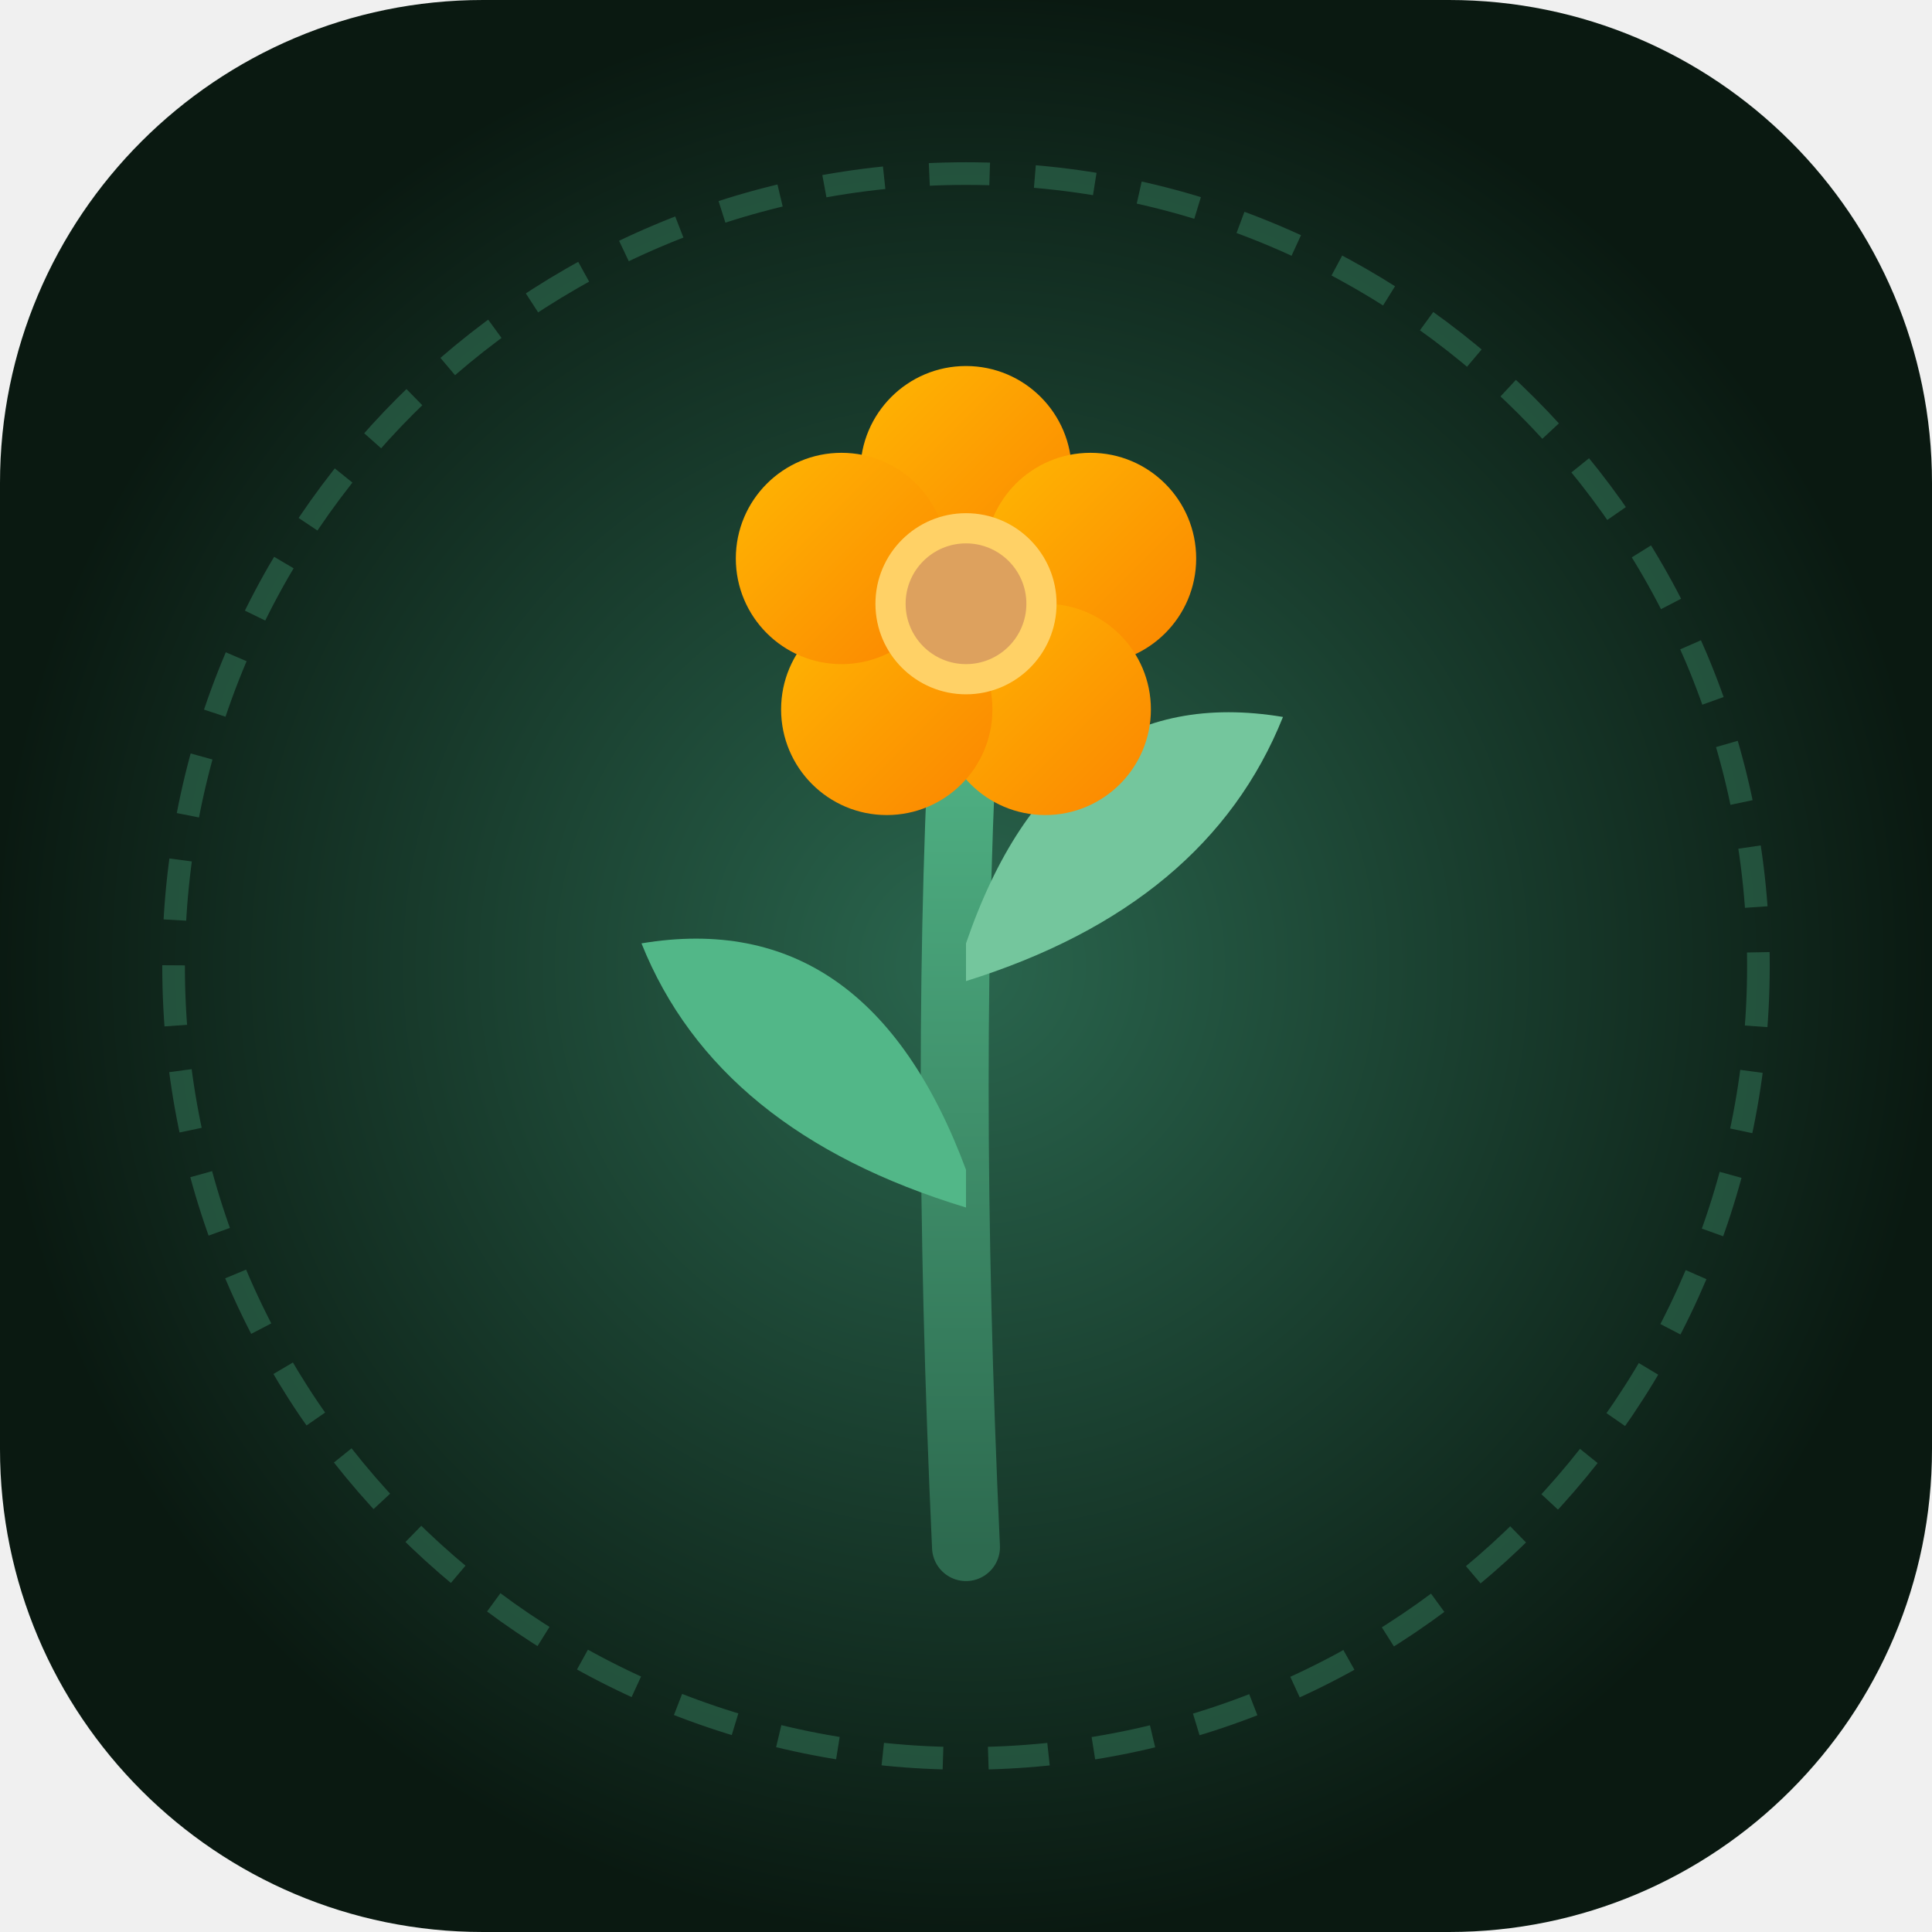
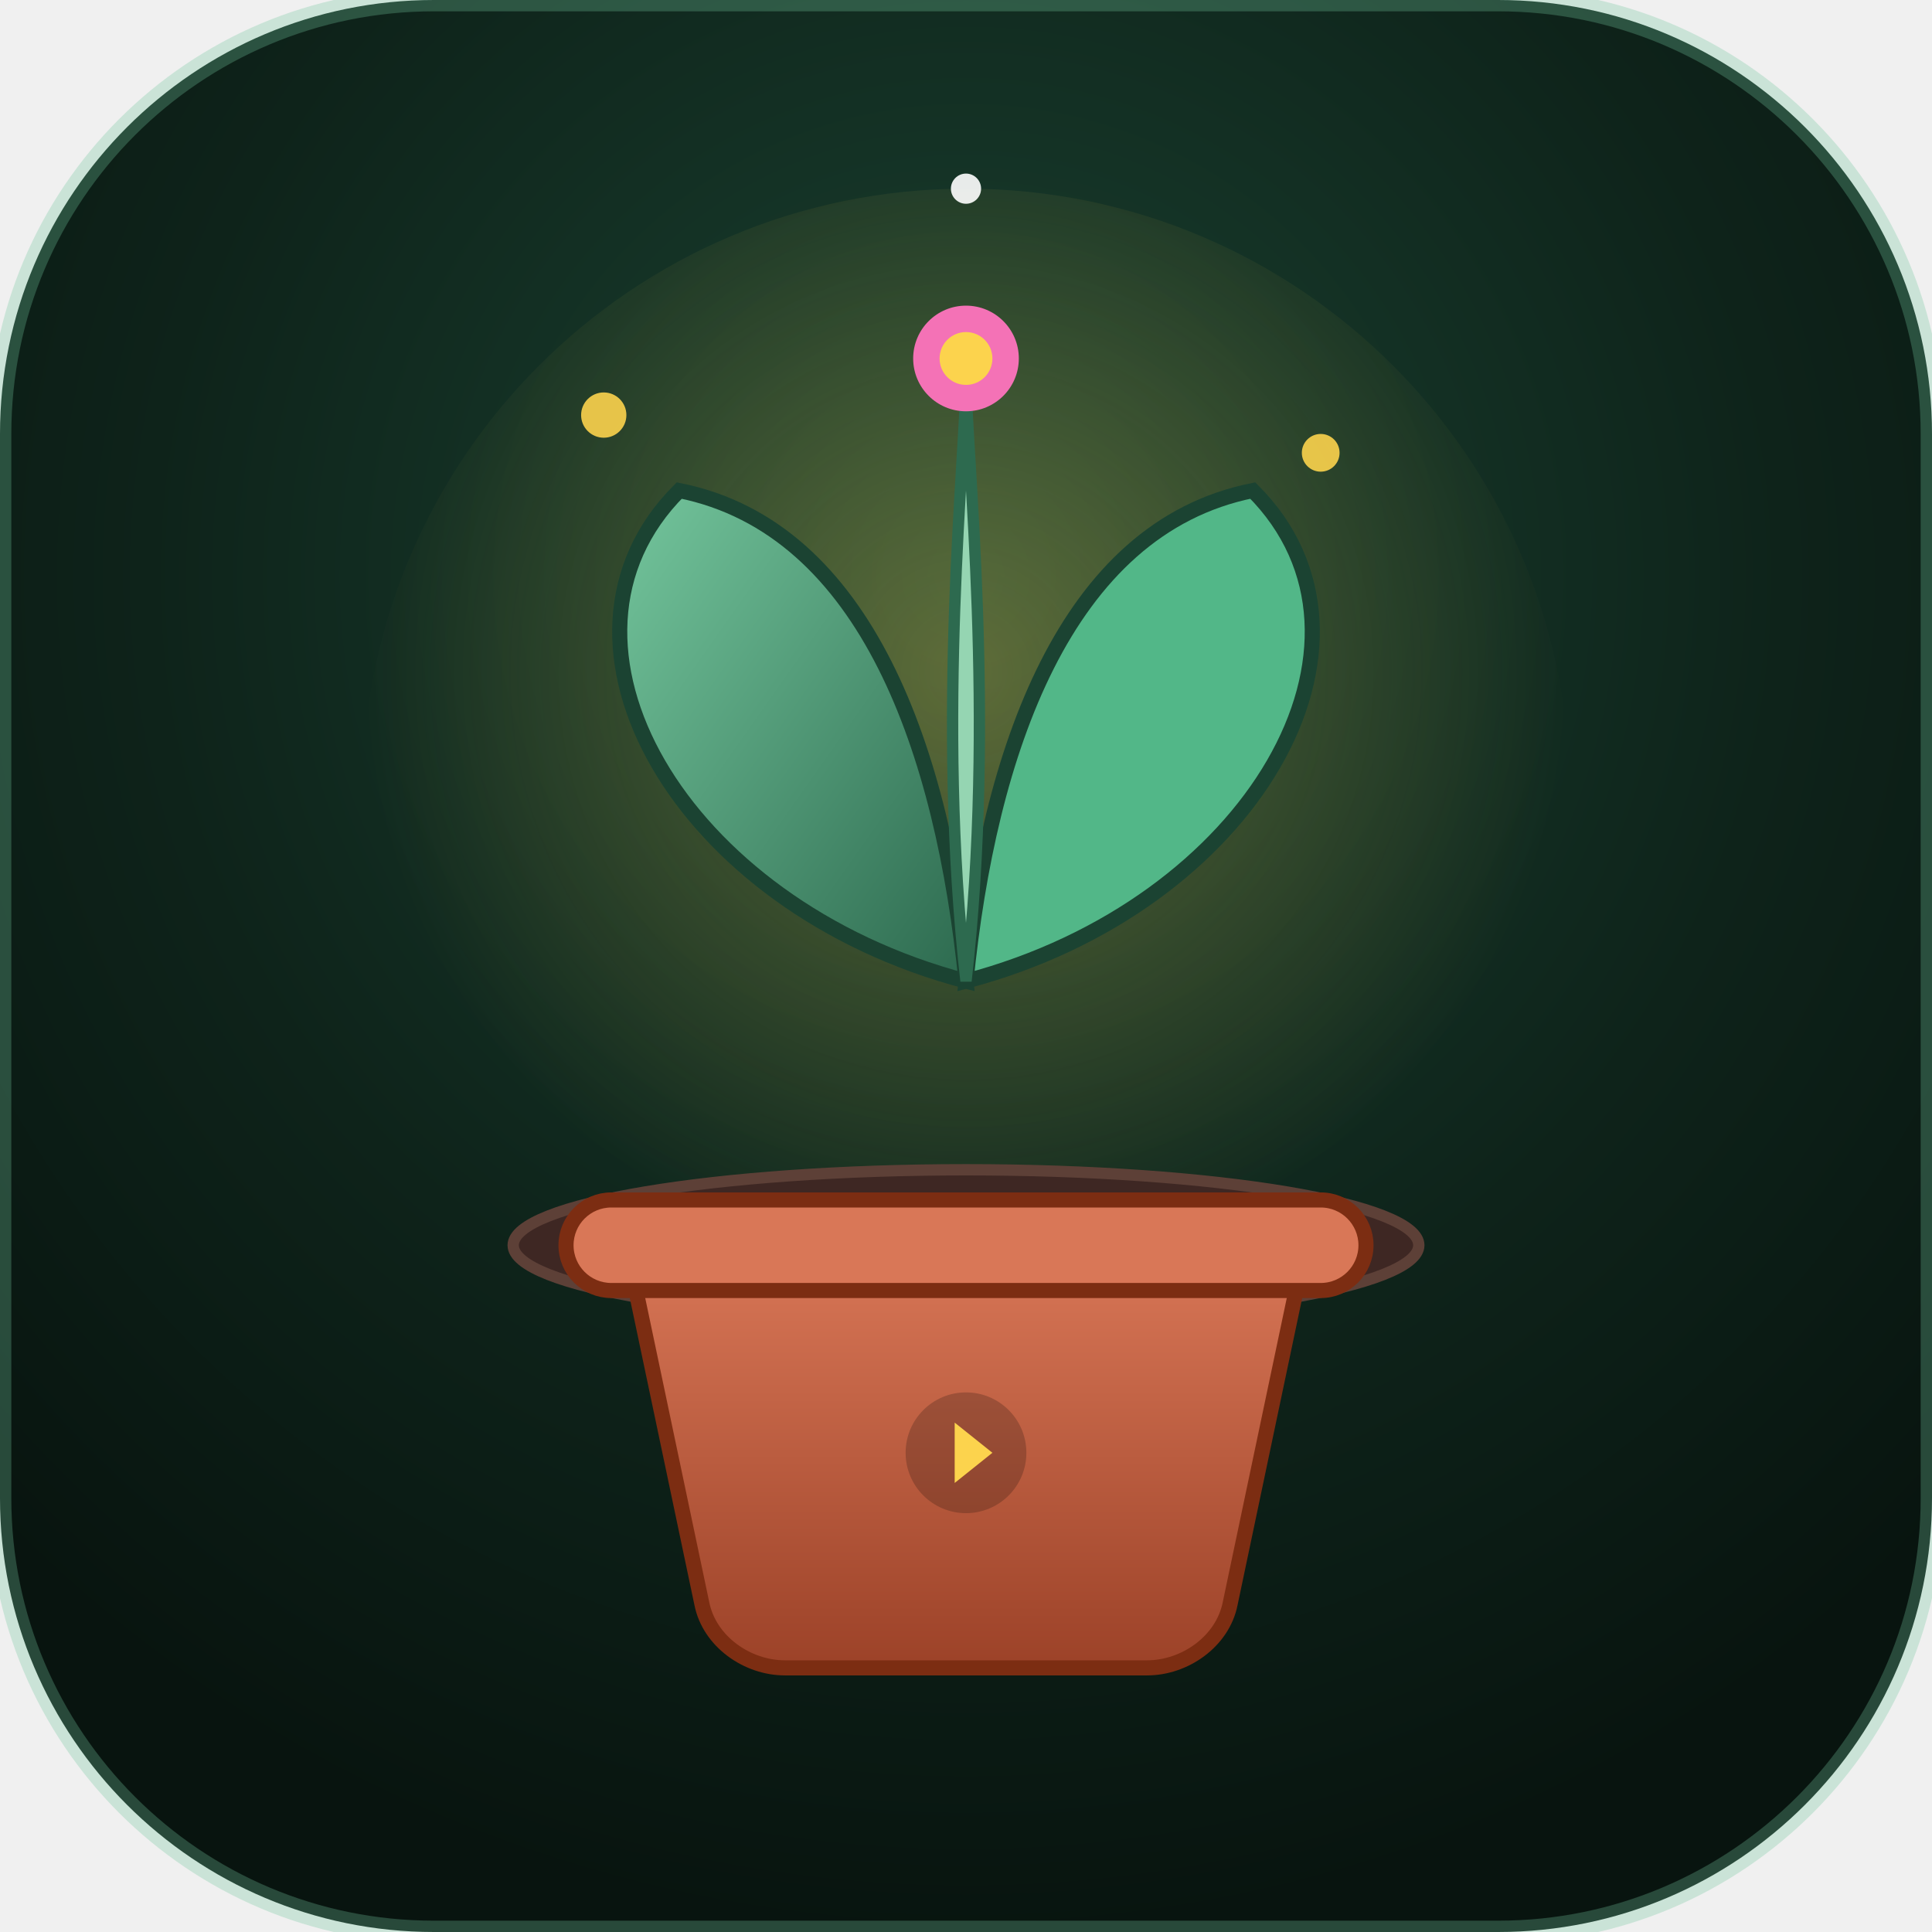
- <svg xmlns="http://www.w3.org/2000/svg" viewBox="0 0 512 512" width="100%" height="100%">
+ <svg xmlns="http://www.w3.org/2000/svg" viewBox="0 0 512 512" width="512" height="512">
  <defs>
-     <radialGradient id="bgGlow" cx="50%" cy="50%" r="50%">
-       <stop offset="0%" stop-color="#2a664e" />
-       <stop offset="100%" stop-color="#0a1911" />
+     <radialGradient id="bg-grad" cx="50%" cy="30%" r="70%">
+       <stop offset="0%" stop-color="#1b4332" />
+       <stop offset="60%" stop-color="#0e231a" />
+       <stop offset="100%" stop-color="#08140f" />
    </radialGradient>
-     <linearGradient id="stemGrad" x1="0" y1="1" x2="0" y2="0">
-       <stop offset="0%" stop-color="#2d6a4f" />
-       <stop offset="100%" stop-color="#52b788" />
+     <radialGradient id="sun-halo" cx="50%" cy="40%" r="50%">
+       <stop offset="0%" stop-color="#fcd34d" stop-opacity="0.3" />
+       <stop offset="100%" stop-color="#fcd34d" stop-opacity="0" />
+     </radialGradient>
+     <linearGradient id="leaf-grad" x1="0%" y1="0%" x2="100%" y2="100%">
+       <stop offset="0%" stop-color="#74c69d" />
+       <stop offset="100%" stop-color="#2d6a4f" />
    </linearGradient>
-     <linearGradient id="petalGrad" x1="0" y1="0" x2="1" y2="1">
-       <stop offset="0%" stop-color="#ffb703" />
-       <stop offset="100%" stop-color="#fb8500" />
+     <linearGradient id="pot-grad" x1="0%" y1="0%" x2="0%" y2="100%">
+       <stop offset="0%" stop-color="#d97757" />
+       <stop offset="100%" stop-color="#9c4228" />
    </linearGradient>
  </defs>
-   <rect width="512" height="512" rx="128" fill="url(#bgGlow)" />
-   <circle cx="256" cy="256" r="210" fill="none" stroke="#52b788" stroke-width="6" opacity="0.3" stroke-dasharray="16 12" />
-   <path d="M256,410 Q250,280 256,180" fill="none" stroke="url(#stemGrad)" stroke-width="18" stroke-linecap="round" />
-   <path d="M256,320 Q190,300 170,250 Q230,240 256,310" fill="#52b788" />
-   <path d="M256,260 Q320,240 340,190 Q280,180 256,250" fill="#74c69d" />
-   <g transform="translate(256,160)">
-     <circle cx="0" cy="-35" r="28" fill="url(#petalGrad)" />
-     <circle cx="33" cy="-12" r="28" fill="url(#petalGrad)" />
-     <circle cx="21" cy="28" r="28" fill="url(#petalGrad)" />
-     <circle cx="-21" cy="28" r="28" fill="url(#petalGrad)" />
-     <circle cx="-33" cy="-12" r="28" fill="url(#petalGrad)" />
-     <circle cx="0" cy="0" r="24" fill="#ffd166" />
-     <circle cx="0" cy="0" r="16" fill="#dda15e" />
-   </g>
+   <rect width="512" height="512" rx="115" fill="url(#bg-grad)" stroke="rgba(116, 198, 157, 0.3)" stroke-width="6" />
+   <circle cx="256" cy="210" r="160" fill="url(#sun-halo)" />
+   <path d="M256 260 C 180 240 140 170 180 130 C 230 140 250 200 256 260 Z" fill="url(#leaf-grad)" stroke="#1b4332" stroke-width="4" />
+   <path d="M256 260 C 332 240 372 170 332 130 C 282 140 262 200 256 260 Z" fill="#52b788" stroke="#1b4332" stroke-width="4" />
+   <path d="M256 260 C 248 190 256 120 256 100 C 256 120 264 190 256 260 Z" fill="#95d5b2" stroke="#2d6a4f" stroke-width="3" />
+   <circle cx="256" cy="95" r="14" fill="#f472b6" />
+   <circle cx="256" cy="95" r="7" fill="#fcd34d" />
+   <circle cx="160" cy="110" r="6" fill="#fcd34d" opacity="0.9" />
+   <circle cx="350" cy="120" r="5" fill="#fcd34d" opacity="0.9" />
+   <circle cx="256" cy="50" r="4" fill="#fff" opacity="0.9" />
+   <ellipse cx="256" cy="330" rx="120" ry="20" fill="#3e2723" stroke="#5d4037" stroke-width="3" />
+   <path d="M166 330 L 186 425 C 188 435 198 442 208 442 L 304 442 C 314 442 324 435 326 425 L 346 330 Z" fill="url(#pot-grad)" stroke="#7c2d12" stroke-width="4" />
+   <rect x="150" y="318" width="212" height="24" rx="12" fill="#d97757" stroke="#7c2d12" stroke-width="4" />
+   <circle cx="256" cy="385" r="16" fill="rgba(0,0,0,0.2)" />
+   <polygon points="253,377 263,385 253,393" fill="#fcd34d" />
</svg>
